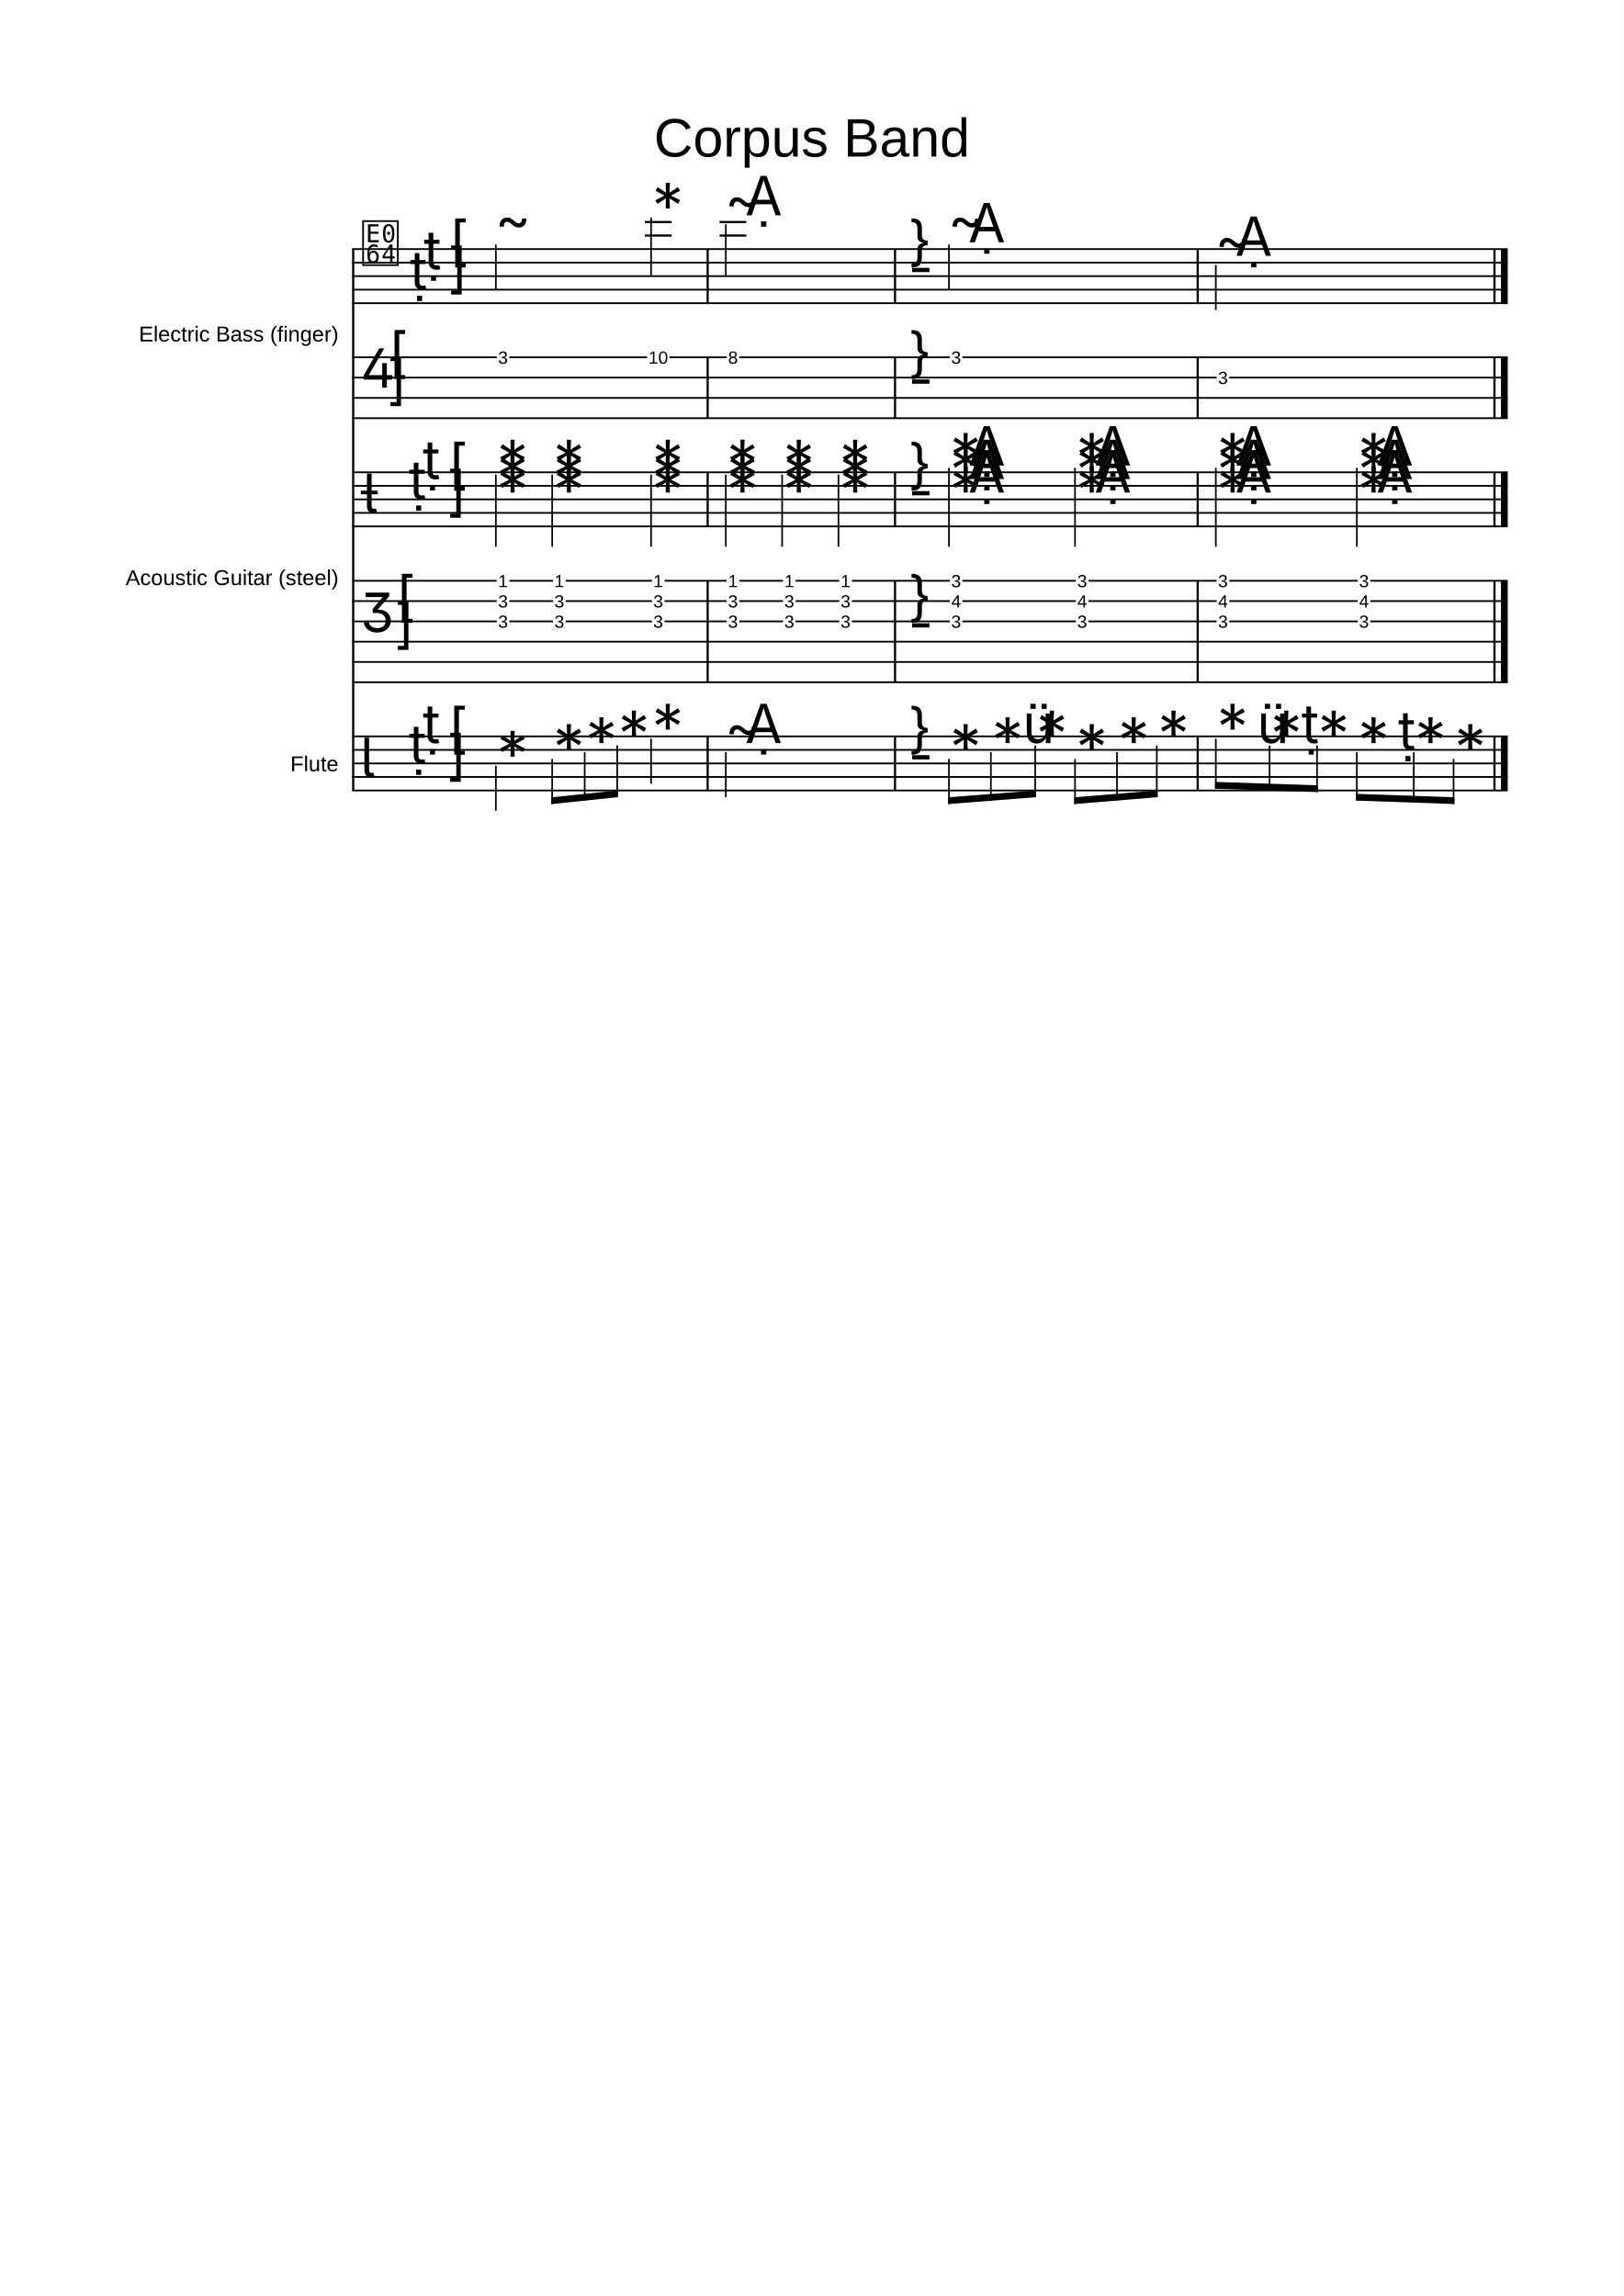
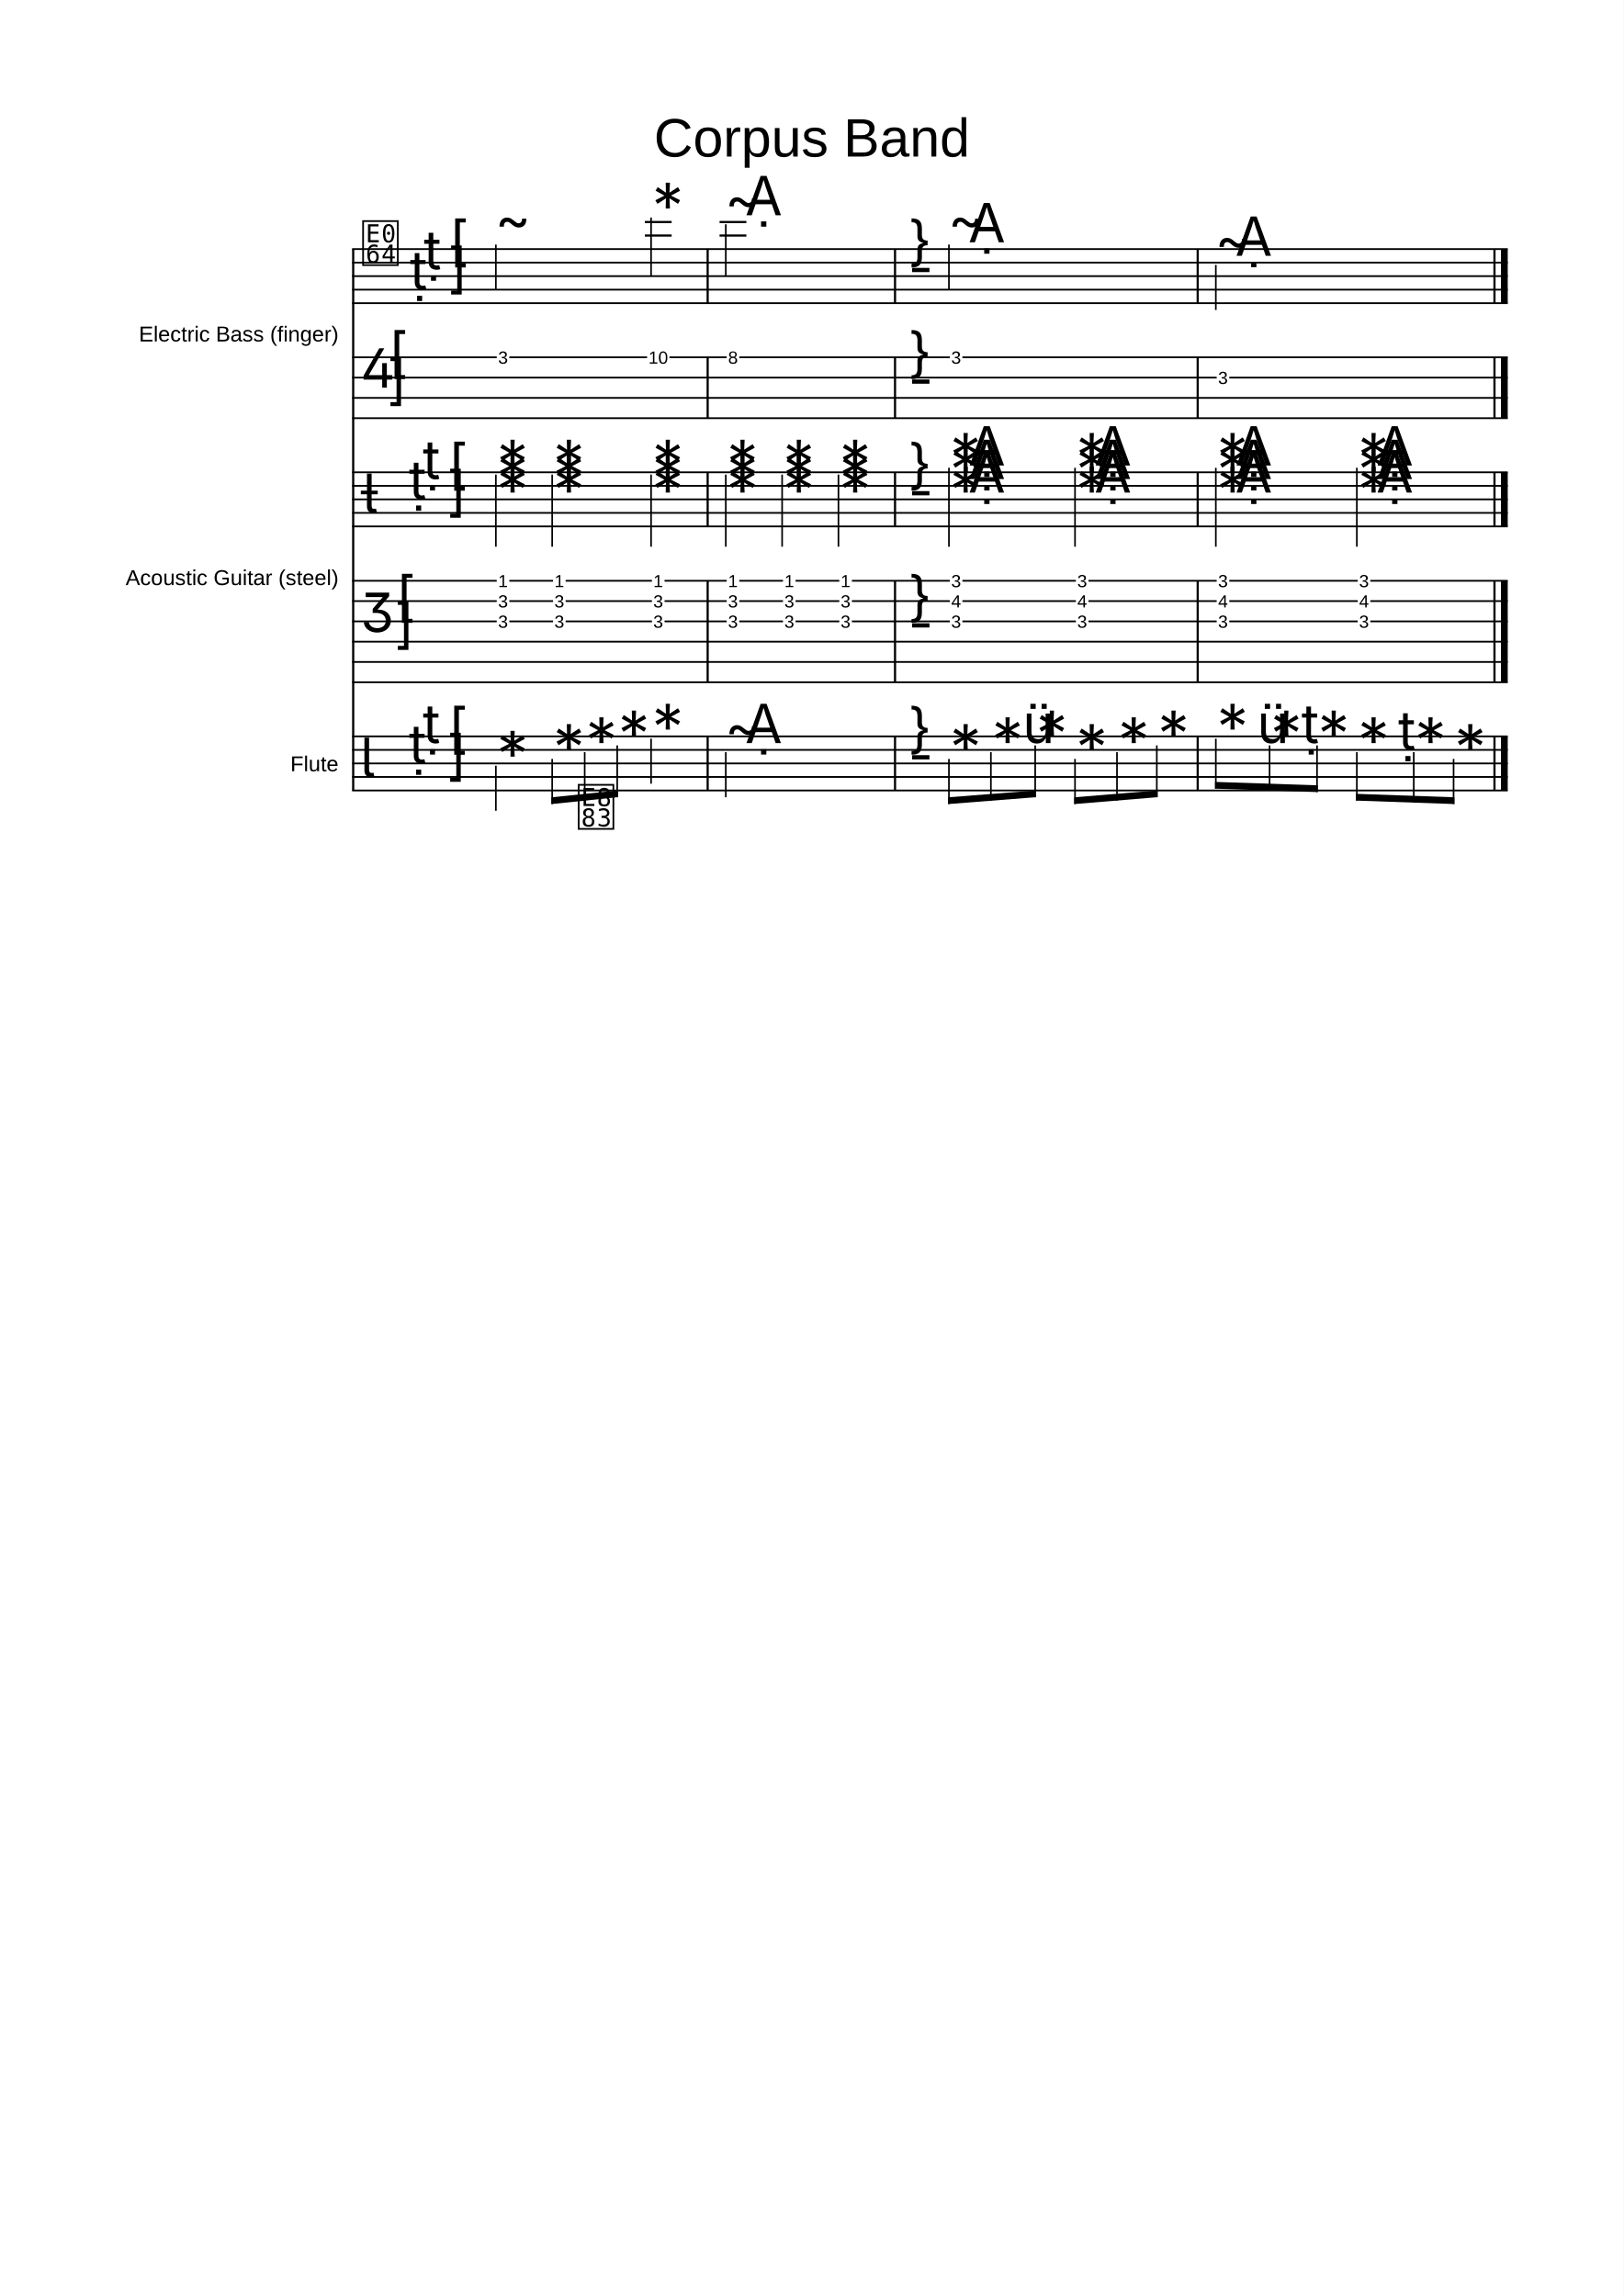
<svg xmlns="http://www.w3.org/2000/svg" width="1200" height="1697.143" viewBox="0 0 120 169.714">
  <style>@font-face{font-family:"Bravura";src:url("Bravura.otf")}text{font-family:"Bravura";font-size:4px}text.t{font-family:Arial,Helvetica,sans-serif}</style>
  <rect x="0" y="0" width="120" height="169.714" fill="white" />
  <g fill="black" stroke="black">
    <line class="staffLine" x1="26.023" y1="18.411" x2="111.429" y2="18.411" stroke-width="0.13" />
    <line class="staffLine" x1="26.023" y1="19.411" x2="111.429" y2="19.411" stroke-width="0.13" />
    <line class="staffLine" x1="26.023" y1="20.411" x2="111.429" y2="20.411" stroke-width="0.13" />
    <line class="staffLine" x1="26.023" y1="21.411" x2="111.429" y2="21.411" stroke-width="0.13" />
    <line class="staffLine" x1="26.023" y1="22.411" x2="111.429" y2="22.411" stroke-width="0.13" />
    <line class="stem" x1="36.647" y1="18.079" x2="36.647" y2="21.411" stroke-width="0.12" />
    <line class="ledgerLine" x1="47.658" y1="17.411" x2="49.638" y2="17.411" stroke-width="0.16" />
    <line class="ledgerLine" x1="47.658" y1="16.411" x2="49.638" y2="16.411" stroke-width="0.16" />
    <line class="stem" x1="48.118" y1="16.079" x2="48.118" y2="20.411" stroke-width="0.12" />
    <line class="barline" x1="52.3" y1="18.411" x2="52.3" y2="22.411" stroke-width="0.16" />
    <line class="ledgerLine" x1="53.18" y1="17.411" x2="55.16" y2="17.411" stroke-width="0.16" />
    <line class="ledgerLine" x1="53.18" y1="16.411" x2="55.16" y2="16.411" stroke-width="0.16" />
    <line class="stem" x1="53.64" y1="16.579" x2="53.64" y2="20.411" stroke-width="0.12" />
    <line class="barline" x1="66.147" y1="18.411" x2="66.147" y2="22.411" stroke-width="0.16" />
    <line class="stem" x1="70.131" y1="18.079" x2="70.131" y2="21.411" stroke-width="0.12" />
    <line class="barline" x1="88.516" y1="18.411" x2="88.516" y2="22.411" stroke-width="0.16" />
    <line class="stem" x1="89.856" y1="19.579" x2="89.856" y2="22.911" stroke-width="0.12" />
    <line class="barline" x1="110.449" y1="18.411" x2="110.449" y2="22.411" stroke-width="0.16" />
    <line class="barline" x1="111.179" y1="18.411" x2="111.179" y2="22.411" stroke-width="0.5" />
    <line class="staffLine" x1="26.023" y1="26.411" x2="111.429" y2="26.411" stroke-width="0.13" />
    <line class="staffLine" x1="26.023" y1="27.911" x2="111.429" y2="27.911" stroke-width="0.13" />
    <line class="staffLine" x1="26.023" y1="29.411" x2="111.429" y2="29.411" stroke-width="0.13" />
    <line class="staffLine" x1="26.023" y1="30.911" x2="111.429" y2="30.911" stroke-width="0.13" />
    <line class="barline" x1="52.3" y1="26.411" x2="52.3" y2="30.911" stroke-width="0.16" />
    <line class="barline" x1="66.147" y1="26.411" x2="66.147" y2="30.911" stroke-width="0.16" />
    <line class="barline" x1="88.516" y1="26.411" x2="88.516" y2="30.911" stroke-width="0.16" />
    <line class="barline" x1="110.449" y1="26.411" x2="110.449" y2="30.911" stroke-width="0.16" />
    <line class="barline" x1="111.179" y1="26.411" x2="111.179" y2="30.911" stroke-width="0.5" />
    <line class="staffLine" x1="26.023" y1="34.911" x2="111.429" y2="34.911" stroke-width="0.13" />
    <line class="staffLine" x1="26.023" y1="35.911" x2="111.429" y2="35.911" stroke-width="0.13" />
    <line class="staffLine" x1="26.023" y1="36.911" x2="111.429" y2="36.911" stroke-width="0.13" />
    <line class="staffLine" x1="26.023" y1="37.911" x2="111.429" y2="37.911" stroke-width="0.13" />
    <line class="staffLine" x1="26.023" y1="38.911" x2="111.429" y2="38.911" stroke-width="0.13" />
    <line class="stem" x1="36.647" y1="35.079" x2="36.647" y2="40.411" stroke-width="0.12" />
    <line class="stem" x1="40.809" y1="35.079" x2="40.809" y2="40.411" stroke-width="0.12" />
    <line class="stem" x1="48.118" y1="35.079" x2="48.118" y2="40.411" stroke-width="0.12" />
    <line class="barline" x1="52.3" y1="34.911" x2="52.3" y2="38.911" stroke-width="0.16" />
    <line class="stem" x1="53.64" y1="35.079" x2="53.64" y2="40.411" stroke-width="0.12" />
    <line class="stem" x1="57.803" y1="35.079" x2="57.803" y2="40.411" stroke-width="0.12" />
    <line class="stem" x1="61.965" y1="35.079" x2="61.965" y2="40.411" stroke-width="0.12" />
    <line class="barline" x1="66.147" y1="34.911" x2="66.147" y2="38.911" stroke-width="0.16" />
    <line class="stem" x1="70.131" y1="34.579" x2="70.131" y2="40.411" stroke-width="0.12" />
    <line class="stem" x1="79.449" y1="34.579" x2="79.449" y2="40.411" stroke-width="0.12" />
    <line class="barline" x1="88.516" y1="34.911" x2="88.516" y2="38.911" stroke-width="0.16" />
    <line class="stem" x1="89.856" y1="34.579" x2="89.856" y2="40.411" stroke-width="0.12" />
    <line class="stem" x1="100.278" y1="34.579" x2="100.278" y2="40.411" stroke-width="0.12" />
    <line class="barline" x1="110.449" y1="34.911" x2="110.449" y2="38.911" stroke-width="0.16" />
    <line class="barline" x1="111.179" y1="34.911" x2="111.179" y2="38.911" stroke-width="0.5" />
    <line class="staffLine" x1="26.023" y1="42.93" x2="111.429" y2="42.93" stroke-width="0.13" />
    <line class="staffLine" x1="26.023" y1="44.43" x2="111.429" y2="44.43" stroke-width="0.13" />
    <line class="staffLine" x1="26.023" y1="45.93" x2="111.429" y2="45.93" stroke-width="0.13" />
    <line class="staffLine" x1="26.023" y1="47.43" x2="111.429" y2="47.43" stroke-width="0.13" />
    <line class="staffLine" x1="26.023" y1="48.93" x2="111.429" y2="48.93" stroke-width="0.13" />
    <line class="staffLine" x1="26.023" y1="50.43" x2="111.429" y2="50.43" stroke-width="0.13" />
    <line class="barline" x1="52.3" y1="42.93" x2="52.3" y2="50.43" stroke-width="0.16" />
    <line class="barline" x1="66.147" y1="42.93" x2="66.147" y2="50.43" stroke-width="0.16" />
    <line class="barline" x1="88.516" y1="42.93" x2="88.516" y2="50.43" stroke-width="0.16" />
    <line class="barline" x1="110.449" y1="42.93" x2="110.449" y2="50.43" stroke-width="0.16" />
    <line class="barline" x1="111.179" y1="42.93" x2="111.179" y2="50.43" stroke-width="0.5" />
    <line class="staffLine" x1="26.023" y1="54.43" x2="111.429" y2="54.43" stroke-width="0.13" />
    <line class="staffLine" x1="26.023" y1="55.43" x2="111.429" y2="55.43" stroke-width="0.13" />
    <line class="staffLine" x1="26.023" y1="56.43" x2="111.429" y2="56.43" stroke-width="0.13" />
    <line class="staffLine" x1="26.023" y1="57.43" x2="111.429" y2="57.43" stroke-width="0.13" />
    <line class="staffLine" x1="26.023" y1="58.43" x2="111.429" y2="58.43" stroke-width="0.13" />
    <line class="stem" x1="36.647" y1="56.598" x2="36.647" y2="59.93" stroke-width="0.12" />
    <line class="stem" x1="48.118" y1="54.598" x2="48.118" y2="57.93" stroke-width="0.12" />
    <line class="stem" x1="40.809" y1="56.098" x2="40.809" y2="59.43" stroke-width="0.12" />
    <line class="stem" x1="43.212" y1="55.598" x2="43.212" y2="59.18" stroke-width="0.12" />
    <line class="stem" x1="45.615" y1="55.098" x2="45.615" y2="58.93" stroke-width="0.12" />
    <line class="barline" x1="52.3" y1="54.43" x2="52.3" y2="58.43" stroke-width="0.16" />
    <line class="stem" x1="53.64" y1="55.598" x2="53.64" y2="58.93" stroke-width="0.12" />
    <line class="barline" x1="66.147" y1="54.43" x2="66.147" y2="58.43" stroke-width="0.16" />
    <line class="stem" x1="70.131" y1="56.098" x2="70.131" y2="59.43" stroke-width="0.12" />
    <line class="stem" x1="73.232" y1="55.598" x2="73.232" y2="59.187" stroke-width="0.12" />
    <line class="stem" x1="76.506" y1="55.098" x2="76.506" y2="58.93" stroke-width="0.12" />
    <line class="stem" x1="79.449" y1="56.098" x2="79.449" y2="59.43" stroke-width="0.12" />
    <line class="stem" x1="82.551" y1="55.598" x2="82.551" y2="59.174" stroke-width="0.12" />
    <line class="stem" x1="85.494" y1="55.098" x2="85.494" y2="58.93" stroke-width="0.12" />
    <line class="barline" x1="88.516" y1="54.43" x2="88.516" y2="58.43" stroke-width="0.16" />
    <line class="stem" x1="89.856" y1="54.598" x2="89.856" y2="58.298" stroke-width="0.12" />
    <line class="stem" x1="93.829" y1="55.098" x2="93.829" y2="58.43" stroke-width="0.12" />
    <line class="stem" x1="97.335" y1="55.098" x2="97.335" y2="58.548" stroke-width="0.12" />
    <line class="stem" x1="100.278" y1="55.598" x2="100.278" y2="59.18" stroke-width="0.12" />
    <line class="stem" x1="104.484" y1="55.598" x2="104.484" y2="59.328" stroke-width="0.12" />
    <line class="stem" x1="107.427" y1="56.098" x2="107.427" y2="59.43" stroke-width="0.12" />
    <line class="barline" x1="110.449" y1="54.43" x2="110.449" y2="58.43" stroke-width="0.16" />
    <line class="barline" x1="111.179" y1="54.43" x2="111.179" y2="58.43" stroke-width="0.5" />
    <line class="barline" x1="26.103" y1="18.411" x2="26.103" y2="58.43" stroke-width="0.16" />
    <polygon class="beam" stroke="none" points="40.749,58.937 45.675,58.424 45.675,58.924 40.749,59.437" />
    <polygon class="beam" stroke="none" points="70.071,58.935 76.566,58.426 76.566,58.926 70.071,59.435" />
    <polygon class="beam" stroke="none" points="79.389,58.935 85.554,58.425 85.554,58.925 79.389,59.435" />
    <polygon class="beam" stroke="none" points="89.796,57.796 97.395,58.05 97.395,58.55 89.796,58.296" />
    <polygon class="beam" stroke="none" points="100.218,58.678 107.487,58.933 107.487,59.433 100.218,59.178" />
    <text class="clef" x="26.643" y="19.411" stroke="none"></text>
    <text class="keySignature" x="30.279" y="21.411" stroke="none"></text>
    <text class="keySignature" x="31.303" y="19.911" stroke="none"></text>
    <text class="timeSignature" x="33.205" y="19.411" stroke="none"></text>
    <text class="timeSignature" x="33.107" y="21.411" stroke="none"></text>
    <text class="notehead" x="36.587" y="17.911" stroke="none"></text>
    <text class="notehead" x="48.058" y="15.911" stroke="none"></text>
    <text class="notehead" x="53.58" y="16.411" stroke="none"></text>
    <text class="dot" x="55.06" y="15.911" stroke="none"></text>
    <text class="timeSignature" x="67.131" y="19.411" stroke="none"></text>
    <text class="timeSignature" x="67.127" y="21.411" stroke="none"></text>
    <text class="notehead" x="70.071" y="17.911" stroke="none"></text>
    <text class="dot" x="71.551" y="17.911" stroke="none"></text>
    <text class="notehead" x="89.796" y="19.411" stroke="none"></text>
    <text class="dot" x="91.276" y="18.911" stroke="none"></text>
    <text class="clef" x="26.635" y="28.653" stroke="none"></text>
    <text class="timeSignature" x="28.721" y="27.661" stroke="none"></text>
    <text class="timeSignature" x="28.623" y="29.661" stroke="none"></text>
    <text class="timeSignature" x="67.131" y="27.661" stroke="none"></text>
    <text class="timeSignature" x="67.127" y="29.661" stroke="none"></text>
    <text class="clef" x="26.623" y="37.911" stroke="none"></text>
    <text class="keySignature" x="30.207" y="36.911" stroke="none"></text>
    <text class="keySignature" x="31.231" y="35.411" stroke="none"></text>
    <text class="timeSignature" x="33.133" y="35.911" stroke="none"></text>
    <text class="timeSignature" x="33.035" y="37.911" stroke="none"></text>
    <text class="notehead" x="36.587" y="34.911" stroke="none"></text>
    <text class="notehead" x="36.587" y="35.911" stroke="none"></text>
    <text class="notehead" x="36.587" y="36.911" stroke="none"></text>
    <text class="notehead" x="40.749" y="34.911" stroke="none"></text>
    <text class="notehead" x="40.749" y="35.911" stroke="none"></text>
    <text class="notehead" x="40.749" y="36.911" stroke="none"></text>
    <text class="notehead" x="48.058" y="34.911" stroke="none"></text>
    <text class="notehead" x="48.058" y="35.911" stroke="none"></text>
    <text class="notehead" x="48.058" y="36.911" stroke="none"></text>
    <text class="notehead" x="53.58" y="34.911" stroke="none"></text>
    <text class="notehead" x="53.58" y="35.911" stroke="none"></text>
    <text class="notehead" x="53.58" y="36.911" stroke="none"></text>
    <text class="notehead" x="57.743" y="34.911" stroke="none"></text>
    <text class="notehead" x="57.743" y="35.911" stroke="none"></text>
    <text class="notehead" x="57.743" y="36.911" stroke="none"></text>
    <text class="notehead" x="61.905" y="34.911" stroke="none"></text>
    <text class="notehead" x="61.905" y="35.911" stroke="none"></text>
    <text class="notehead" x="61.905" y="36.911" stroke="none"></text>
    <text class="timeSignature" x="67.131" y="35.911" stroke="none"></text>
    <text class="timeSignature" x="67.127" y="37.911" stroke="none"></text>
    <text class="notehead" x="70.071" y="34.411" stroke="none"></text>
    <text class="notehead" x="70.071" y="35.411" stroke="none"></text>
    <text class="notehead" x="70.071" y="36.911" stroke="none"></text>
    <text class="dot" x="71.551" y="34.411" stroke="none"></text>
    <text class="dot" x="71.551" y="35.411" stroke="none"></text>
    <text class="dot" x="71.551" y="36.411" stroke="none"></text>
    <text class="notehead" x="79.389" y="34.411" stroke="none"></text>
    <text class="notehead" x="79.389" y="35.411" stroke="none"></text>
    <text class="notehead" x="79.389" y="36.911" stroke="none"></text>
    <text class="dot" x="80.869" y="34.411" stroke="none"></text>
    <text class="dot" x="80.869" y="35.411" stroke="none"></text>
    <text class="dot" x="80.869" y="36.411" stroke="none"></text>
    <text class="notehead" x="89.796" y="34.411" stroke="none"></text>
    <text class="notehead" x="89.796" y="35.411" stroke="none"></text>
    <text class="notehead" x="89.796" y="36.911" stroke="none"></text>
    <text class="dot" x="91.276" y="34.411" stroke="none"></text>
    <text class="dot" x="91.276" y="35.411" stroke="none"></text>
    <text class="dot" x="91.276" y="36.411" stroke="none"></text>
    <text class="notehead" x="100.218" y="34.411" stroke="none"></text>
    <text class="notehead" x="100.218" y="35.411" stroke="none"></text>
    <text class="notehead" x="100.218" y="36.911" stroke="none"></text>
    <text class="dot" x="101.698" y="34.411" stroke="none"></text>
    <text class="dot" x="101.698" y="35.411" stroke="none"></text>
    <text class="dot" x="101.698" y="36.411" stroke="none"></text>
    <text class="clef" x="26.635" y="46.712" stroke="none"></text>
    <text class="timeSignature" x="29.265" y="45.68" stroke="none"></text>
    <text class="timeSignature" x="29.167" y="47.68" stroke="none"></text>
    <text class="timeSignature" x="67.131" y="45.68" stroke="none"></text>
    <text class="timeSignature" x="67.127" y="47.68" stroke="none"></text>
    <text class="clef" x="26.623" y="57.43" stroke="none"></text>
    <text class="keySignature" x="30.207" y="56.43" stroke="none"></text>
    <text class="keySignature" x="31.231" y="54.93" stroke="none"></text>
    <text class="timeSignature" x="33.133" y="55.43" stroke="none"></text>
    <text class="timeSignature" x="33.035" y="57.43" stroke="none"></text>
    <text class="notehead" x="36.587" y="56.43" stroke="none"></text>
    <text class="notehead" x="40.749" y="55.93" stroke="none"></text>
    <text class="notehead" x="43.152" y="55.43" stroke="none"></text>
    <text class="notehead" x="45.555" y="54.93" stroke="none"></text>
    <text class="notehead" x="48.058" y="54.43" stroke="none"></text>
+     <text class="tuplet" x="42.58" y="61.08" stroke="none"></text>
    <text class="notehead" x="53.58" y="55.43" stroke="none"></text>
    <text class="dot" x="55.06" y="54.93" stroke="none"></text>
    <text class="timeSignature" x="67.131" y="55.43" stroke="none"></text>
    <text class="timeSignature" x="67.127" y="57.43" stroke="none"></text>
    <text class="notehead" x="70.071" y="55.93" stroke="none"></text>
    <text class="notehead" x="73.172" y="55.43" stroke="none"></text>
    <text class="notehead" x="76.446" y="54.93" stroke="none"></text>
    <text class="accidental" x="75.574" y="54.93" stroke="none"></text>
    <text class="notehead" x="79.389" y="55.93" stroke="none"></text>
    <text class="notehead" x="82.491" y="55.43" stroke="none"></text>
    <text class="notehead" x="85.434" y="54.93" stroke="none"></text>
    <text class="notehead" x="89.796" y="54.43" stroke="none"></text>
    <text class="notehead" x="93.769" y="54.93" stroke="none"></text>
    <text class="accidental" x="92.897" y="54.93" stroke="none"></text>
    <text class="notehead" x="97.275" y="54.93" stroke="none"></text>
    <text class="accidental" x="96.171" y="54.93" stroke="none"></text>
    <text class="notehead" x="100.218" y="55.43" stroke="none"></text>
    <text class="notehead" x="104.424" y="55.43" stroke="none"></text>
    <text class="accidental" x="103.32" y="55.43" stroke="none"></text>
    <text class="notehead" x="107.367" y="55.93" stroke="none"></text>
    <text class="t credit" x="60" y="11.571" style="font-size:4px" text-anchor="middle" stroke="none">Corpus Band</text>
    <rect class="knockout" x="36.711" y="25.839" width="0.931" height="1.144" fill="white" stroke="none" />
    <text class="t fretNumber" x="37.177" y="26.879" style="font-size:1.3px" text-anchor="middle" stroke="none">3</text>
    <rect class="knockout" x="47.822" y="25.839" width="1.654" height="1.144" fill="white" stroke="none" />
    <text class="t fretNumber" x="48.648" y="26.879" style="font-size:1.3px" text-anchor="middle" stroke="none">10</text>
    <rect class="knockout" x="53.705" y="25.839" width="0.931" height="1.144" fill="white" stroke="none" />
    <text class="t fretNumber" x="54.17" y="26.879" style="font-size:1.3px" text-anchor="middle" stroke="none">8</text>
    <rect class="knockout" x="70.195" y="25.839" width="0.931" height="1.144" fill="white" stroke="none" />
    <text class="t fretNumber" x="70.661" y="26.879" style="font-size:1.3px" text-anchor="middle" stroke="none">3</text>
    <rect class="knockout" x="89.92" y="27.339" width="0.931" height="1.144" fill="white" stroke="none" />
    <text class="t fretNumber" x="90.386" y="28.379" style="font-size:1.3px" text-anchor="middle" stroke="none">3</text>
    <rect class="knockout" x="36.711" y="42.358" width="0.931" height="1.144" fill="white" stroke="none" />
    <text class="t fretNumber" x="37.177" y="43.398" style="font-size:1.3px" text-anchor="middle" stroke="none">1</text>
    <rect class="knockout" x="36.711" y="43.858" width="0.931" height="1.144" fill="white" stroke="none" />
    <text class="t fretNumber" x="37.177" y="44.898" style="font-size:1.3px" text-anchor="middle" stroke="none">3</text>
    <rect class="knockout" x="36.711" y="45.358" width="0.931" height="1.144" fill="white" stroke="none" />
    <text class="t fretNumber" x="37.177" y="46.398" style="font-size:1.3px" text-anchor="middle" stroke="none">3</text>
    <rect class="knockout" x="40.873" y="42.358" width="0.931" height="1.144" fill="white" stroke="none" />
    <text class="t fretNumber" x="41.339" y="43.398" style="font-size:1.3px" text-anchor="middle" stroke="none">1</text>
    <rect class="knockout" x="40.873" y="43.858" width="0.931" height="1.144" fill="white" stroke="none" />
    <text class="t fretNumber" x="41.339" y="44.898" style="font-size:1.3px" text-anchor="middle" stroke="none">3</text>
    <rect class="knockout" x="40.873" y="45.358" width="0.931" height="1.144" fill="white" stroke="none" />
    <text class="t fretNumber" x="41.339" y="46.398" style="font-size:1.3px" text-anchor="middle" stroke="none">3</text>
    <rect class="knockout" x="48.183" y="42.358" width="0.931" height="1.144" fill="white" stroke="none" />
    <text class="t fretNumber" x="48.648" y="43.398" style="font-size:1.3px" text-anchor="middle" stroke="none">1</text>
    <rect class="knockout" x="48.183" y="43.858" width="0.931" height="1.144" fill="white" stroke="none" />
    <text class="t fretNumber" x="48.648" y="44.898" style="font-size:1.3px" text-anchor="middle" stroke="none">3</text>
    <rect class="knockout" x="48.183" y="45.358" width="0.931" height="1.144" fill="white" stroke="none" />
    <text class="t fretNumber" x="48.648" y="46.398" style="font-size:1.3px" text-anchor="middle" stroke="none">3</text>
    <rect class="knockout" x="53.705" y="42.358" width="0.931" height="1.144" fill="white" stroke="none" />
    <text class="t fretNumber" x="54.17" y="43.398" style="font-size:1.3px" text-anchor="middle" stroke="none">1</text>
    <rect class="knockout" x="53.705" y="43.858" width="0.931" height="1.144" fill="white" stroke="none" />
    <text class="t fretNumber" x="54.17" y="44.898" style="font-size:1.3px" text-anchor="middle" stroke="none">3</text>
    <rect class="knockout" x="53.705" y="45.358" width="0.931" height="1.144" fill="white" stroke="none" />
    <text class="t fretNumber" x="54.17" y="46.398" style="font-size:1.3px" text-anchor="middle" stroke="none">3</text>
    <rect class="knockout" x="57.867" y="42.358" width="0.931" height="1.144" fill="white" stroke="none" />
    <text class="t fretNumber" x="58.333" y="43.398" style="font-size:1.3px" text-anchor="middle" stroke="none">1</text>
    <rect class="knockout" x="57.867" y="43.858" width="0.931" height="1.144" fill="white" stroke="none" />
    <text class="t fretNumber" x="58.333" y="44.898" style="font-size:1.3px" text-anchor="middle" stroke="none">3</text>
    <rect class="knockout" x="57.867" y="45.358" width="0.931" height="1.144" fill="white" stroke="none" />
    <text class="t fretNumber" x="58.333" y="46.398" style="font-size:1.3px" text-anchor="middle" stroke="none">3</text>
    <rect class="knockout" x="62.029" y="42.358" width="0.931" height="1.144" fill="white" stroke="none" />
    <text class="t fretNumber" x="62.495" y="43.398" style="font-size:1.3px" text-anchor="middle" stroke="none">1</text>
    <rect class="knockout" x="62.029" y="43.858" width="0.931" height="1.144" fill="white" stroke="none" />
    <text class="t fretNumber" x="62.495" y="44.898" style="font-size:1.3px" text-anchor="middle" stroke="none">3</text>
    <rect class="knockout" x="62.029" y="45.358" width="0.931" height="1.144" fill="white" stroke="none" />
    <text class="t fretNumber" x="62.495" y="46.398" style="font-size:1.3px" text-anchor="middle" stroke="none">3</text>
    <rect class="knockout" x="70.195" y="42.358" width="0.931" height="1.144" fill="white" stroke="none" />
    <text class="t fretNumber" x="70.661" y="43.398" style="font-size:1.3px" text-anchor="middle" stroke="none">3</text>
    <rect class="knockout" x="70.195" y="43.858" width="0.931" height="1.144" fill="white" stroke="none" />
    <text class="t fretNumber" x="70.661" y="44.898" style="font-size:1.3px" text-anchor="middle" stroke="none">4</text>
    <rect class="knockout" x="70.195" y="45.358" width="0.931" height="1.144" fill="white" stroke="none" />
    <text class="t fretNumber" x="70.661" y="46.398" style="font-size:1.3px" text-anchor="middle" stroke="none">3</text>
    <rect class="knockout" x="79.514" y="42.358" width="0.931" height="1.144" fill="white" stroke="none" />
    <text class="t fretNumber" x="79.979" y="43.398" style="font-size:1.3px" text-anchor="middle" stroke="none">3</text>
    <rect class="knockout" x="79.514" y="43.858" width="0.931" height="1.144" fill="white" stroke="none" />
    <text class="t fretNumber" x="79.979" y="44.898" style="font-size:1.3px" text-anchor="middle" stroke="none">4</text>
    <rect class="knockout" x="79.514" y="45.358" width="0.931" height="1.144" fill="white" stroke="none" />
    <text class="t fretNumber" x="79.979" y="46.398" style="font-size:1.3px" text-anchor="middle" stroke="none">3</text>
    <rect class="knockout" x="89.92" y="42.358" width="0.931" height="1.144" fill="white" stroke="none" />
    <text class="t fretNumber" x="90.386" y="43.398" style="font-size:1.3px" text-anchor="middle" stroke="none">3</text>
    <rect class="knockout" x="89.92" y="43.858" width="0.931" height="1.144" fill="white" stroke="none" />
    <text class="t fretNumber" x="90.386" y="44.898" style="font-size:1.3px" text-anchor="middle" stroke="none">4</text>
    <rect class="knockout" x="89.92" y="45.358" width="0.931" height="1.144" fill="white" stroke="none" />
    <text class="t fretNumber" x="90.386" y="46.398" style="font-size:1.3px" text-anchor="middle" stroke="none">3</text>
    <rect class="knockout" x="100.343" y="42.358" width="0.931" height="1.144" fill="white" stroke="none" />
    <text class="t fretNumber" x="100.808" y="43.398" style="font-size:1.3px" text-anchor="middle" stroke="none">3</text>
    <rect class="knockout" x="100.343" y="43.858" width="0.931" height="1.144" fill="white" stroke="none" />
    <text class="t fretNumber" x="100.808" y="44.898" style="font-size:1.3px" text-anchor="middle" stroke="none">4</text>
    <rect class="knockout" x="100.343" y="45.358" width="0.931" height="1.144" fill="white" stroke="none" />
    <text class="t fretNumber" x="100.808" y="46.398" style="font-size:1.3px" text-anchor="middle" stroke="none">3</text>
    <text class="t trackName" x="25.023" y="25.237" style="font-size:1.6px" text-anchor="end" stroke="none">Electric Bass (finger)</text>
    <text class="t trackName" x="25.023" y="43.247" style="font-size:1.6px" text-anchor="end" stroke="none">Acoustic Guitar (steel)</text>
    <text class="t trackName" x="25.023" y="57.006" style="font-size:1.6px" text-anchor="end" stroke="none">Flute</text>
  </g>
</svg>
